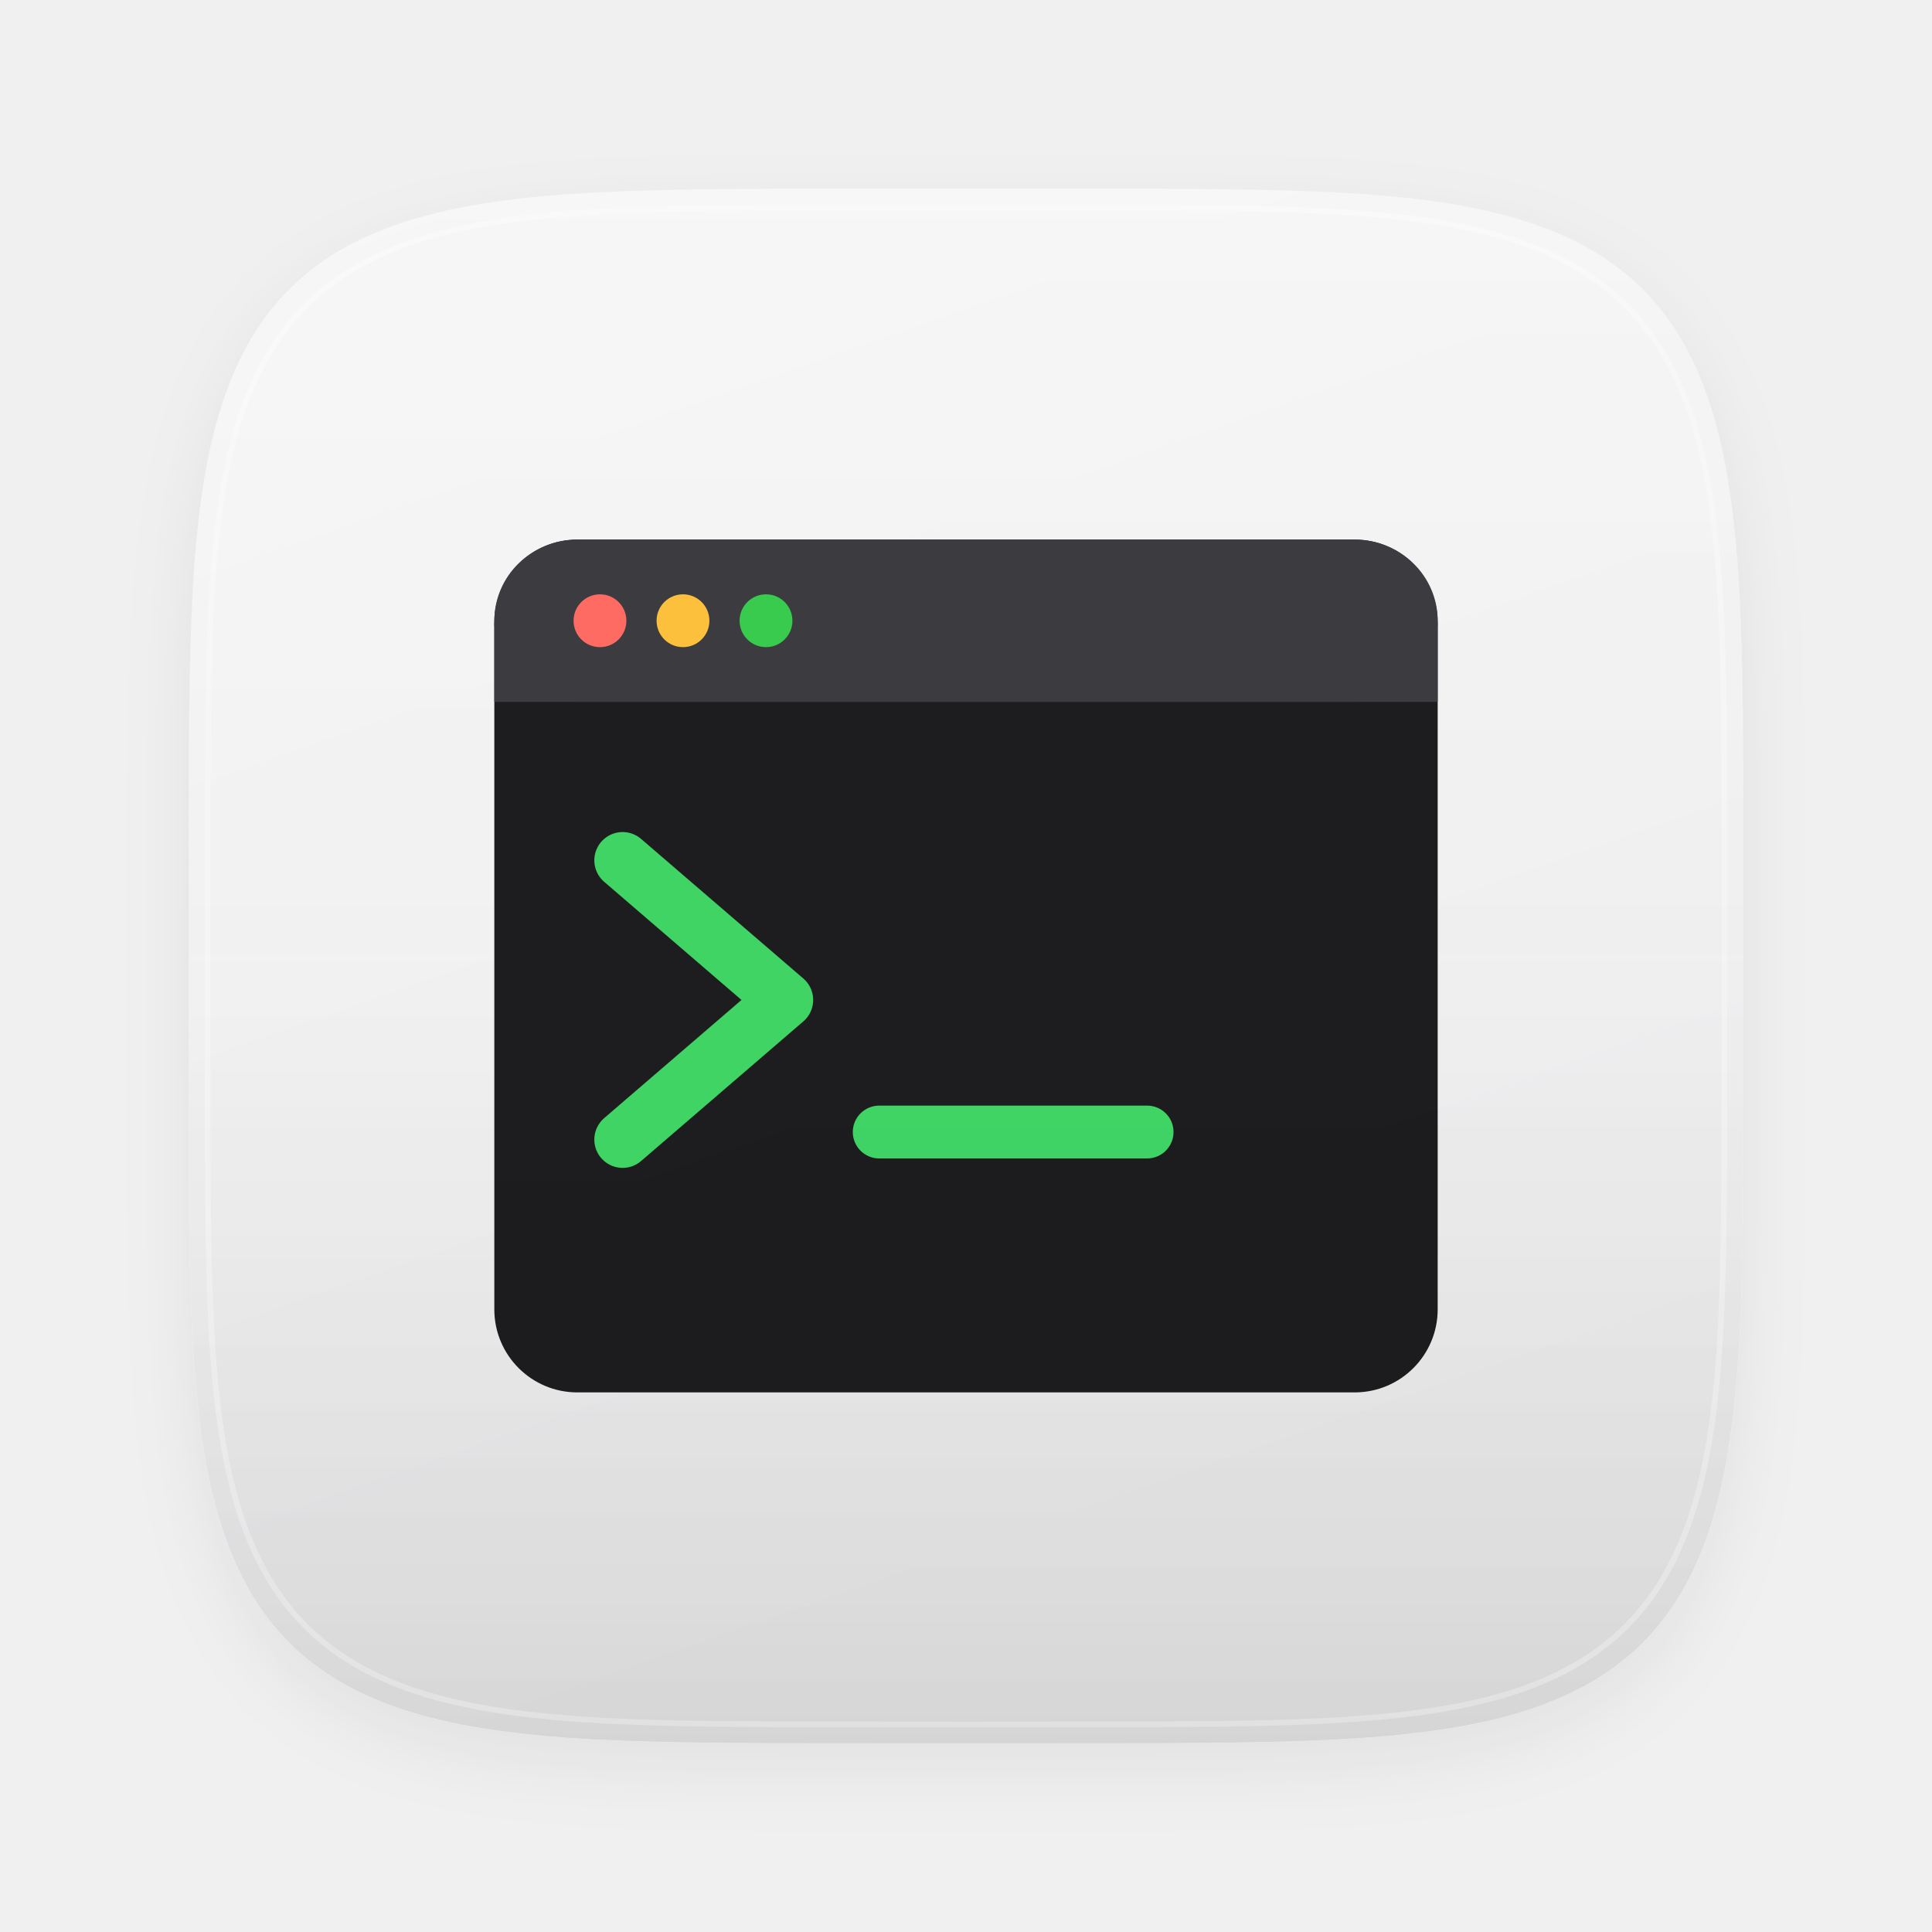
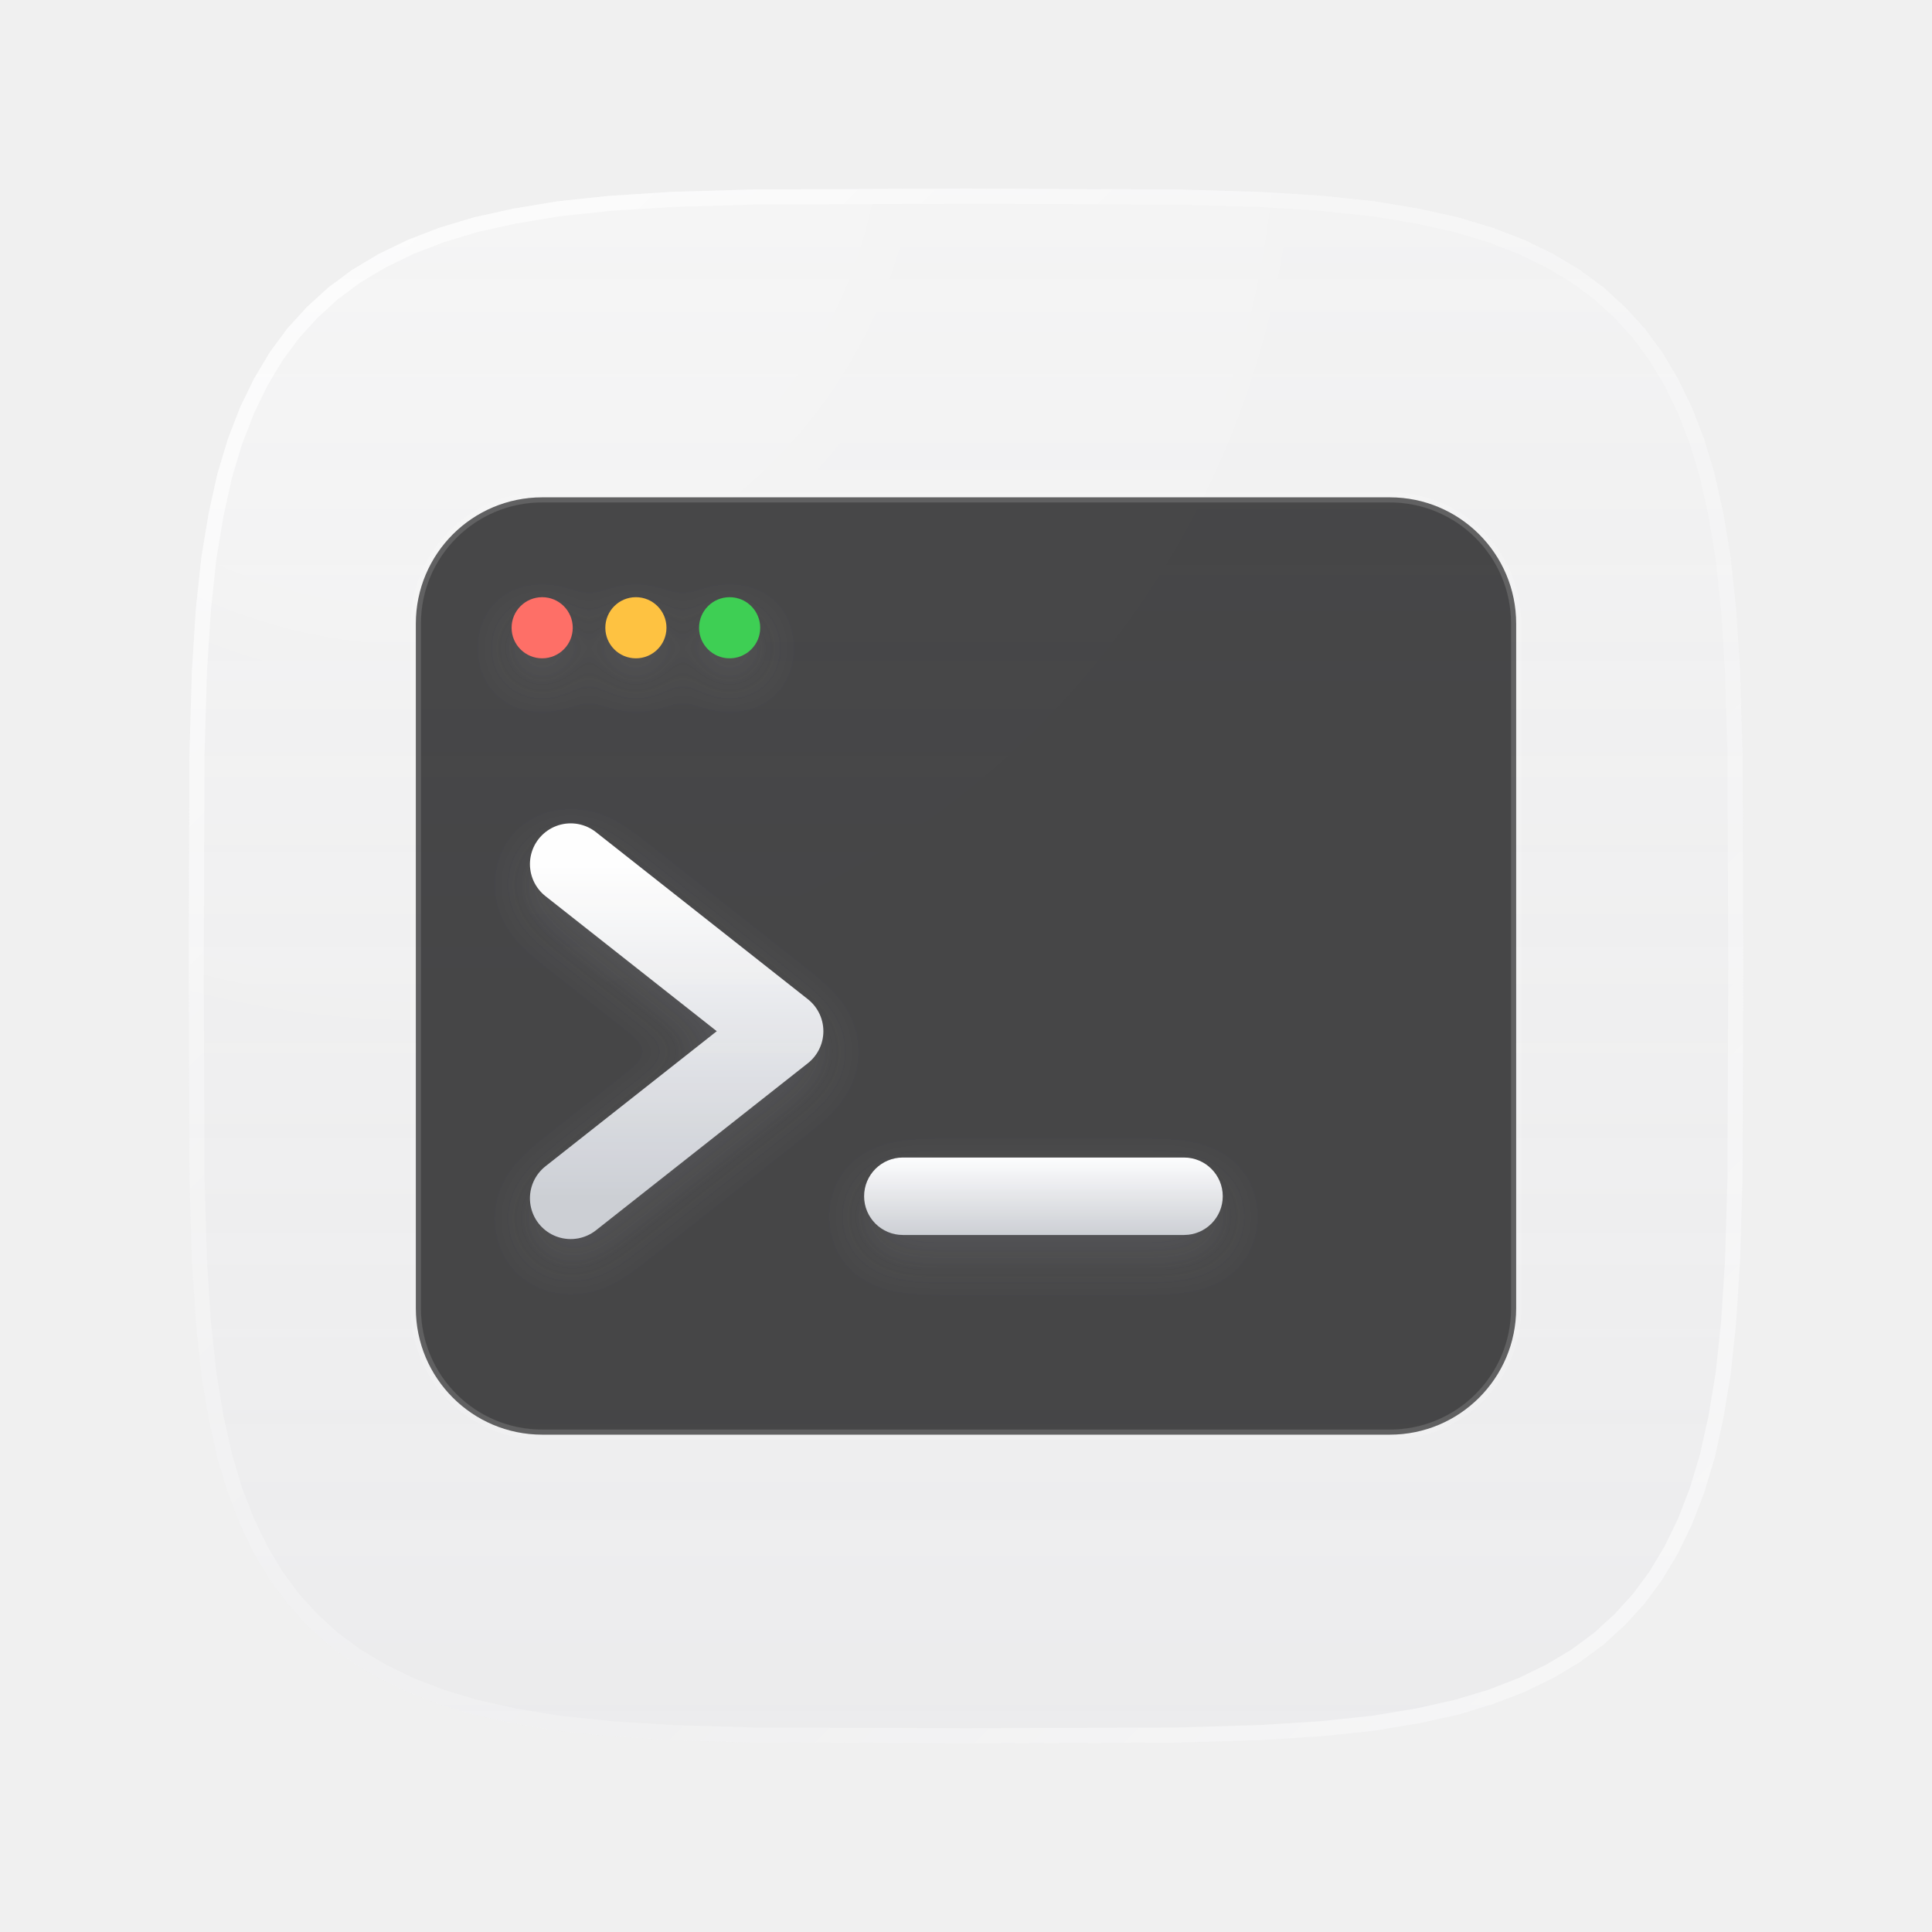
<svg xmlns="http://www.w3.org/2000/svg" viewBox="0 0 1024 1024" width="1024" height="1024">
  <defs>
-     <linearGradient id="plate" x1="0" y1="0" x2="0.35" y2="1">
-       <stop offset="0" stop-color="#FFFFFF" />
-       <stop offset="1" stop-color="#E6E6EA" />
+     <linearGradient id="prompt" x1="0" y1="0" x2="0" y2="1">
+       <stop offset="0" stop-color="#FFFFFF" stop-opacity="1" />
+       <stop offset="1" stop-color="#C9CCD2" stop-opacity="1" />
    </linearGradient>
-     <linearGradient id="gloss" x1="0" y1="0" x2="0" y2="1">
-       <stop offset="0" stop-color="#FFFFFF" stop-opacity=".30" />
-       <stop offset=".45" stop-color="#FFFFFF" stop-opacity=".04" />
-       <stop offset="1" stop-color="#000000" stop-opacity=".10" />
+     <clipPath id="sq">
+       <path d="M924.0 512.0L923.6 624.4L922.3 668.2L920.2 701.2L917.3 728.5L913.4 752.0L908.8 772.8L903.2 791.4L896.7 808.2L889.3 823.4L881.0 837.3L871.7 849.9L861.3 861.3L849.9 871.7L837.3 881.0L823.4 889.3L808.2 896.7L791.4 903.2L772.8 908.8L752.0 913.4L728.5 917.3L701.2 920.2L668.2 922.3L624.4 923.6L512.0 924.0L399.6 923.6L355.8 922.3L322.8 920.2L295.5 917.3L272.0 913.4L251.2 908.8L232.6 903.2L215.8 896.7L200.6 889.3L186.7 881.0L174.1 871.7L162.7 861.3L152.3 849.9L143.0 837.3L134.7 823.4L127.3 808.2L120.8 791.4L115.2 772.8L110.6 752.0L106.7 728.5L103.8 701.2L101.7 668.2L100.4 624.4L100.0 512.0L100.4 399.6L101.7 355.8L103.8 322.8L106.7 295.5L110.6 272.0L115.2 251.2L120.8 232.6L127.3 215.8L134.7 200.6L143.0 186.7L152.3 174.1L162.7 162.7L174.1 152.3L186.7 143.0L200.6 134.7L215.8 127.3L232.6 120.8L251.2 115.2L272.0 110.6L295.5 106.7L322.8 103.8L355.8 101.7L399.6 100.4L512.0 100.0L624.4 100.4L668.2 101.7L701.2 103.8L728.5 106.7L752.0 110.6L772.8 115.2L791.4 120.8L808.2 127.3L823.4 134.7L837.3 143.0L849.9 152.3L861.3 162.7L871.7 174.1L881.0 186.7L889.3 200.6L896.7 215.8L903.2 232.6L908.8 251.2L913.4 272.0L917.3 295.5L920.2 322.8L922.3 355.8L923.6 399.6Z" />
+     </clipPath>
+     <linearGradient id="body" x1="0" y1="0" x2="0" y2="1">
+       <stop offset="0" stop-color="#FFFFFF" stop-opacity="0.3" />
+       <stop offset="1" stop-color="#DCDCE2" stop-opacity="0.22" />
    </linearGradient>
-     <filter id="contact" x="-20%" y="-20%" width="140%" height="140%">
-       <feDropShadow dx="0" dy="14" stdDeviation="18" flood-color="#000" flood-opacity=".22" />
+     <radialGradient id="sheen" cx=".22" cy=".06" r=".9">
+       <stop offset="0" stop-color="#FFFFFF" stop-opacity=".22" />
+       <stop offset=".6" stop-color="#FFFFFF" stop-opacity="0" />
+     </radialGradient>
+     <linearGradient id="rim" x1="0" y1="0" x2="1" y2="1">
+       <stop offset="0" stop-color="#FFFFFF" stop-opacity=".78" />
+       <stop offset=".32" stop-color="#FFFFFF" stop-opacity=".28" />
+       <stop offset=".62" stop-color="#FFFFFF" stop-opacity=".2" />
+       <stop offset="1" stop-color="#FFFFFF" stop-opacity=".6" />
+     </linearGradient>
+     <linearGradient id="frost" x1="0" y1="0" x2="0" y2="1">
+       <stop offset="0" stop-color="#FFFFFF" stop-opacity="1" />
+       <stop offset="1" stop-color="#E9E9EA" stop-opacity="0.82" />
+     </linearGradient>
+     <linearGradient id="edge" x1="0" y1="0" x2="0" y2="1">
+       <stop offset="0" stop-color="#FFFFFF" stop-opacity="0.95" />
+       <stop offset="1" stop-color="#FFFFFF" stop-opacity="0.3" />
+     </linearGradient>
+     <filter id="lift" x="-20%" y="-20%" width="140%" height="150%">
+       <feDropShadow dx="0" dy="10" stdDeviation="12" flood-color="#6E6E71" flood-opacity=".3" />
    </filter>
-     <clipPath id="clip">
-       <path d="M 924.00 512.00 L 923.92 615.21 L 923.67 648.16 L 923.27 672.08 L 922.70 691.52 L 921.96 708.17 L 921.07 722.86 L 920.00 736.08 L 918.77 748.14 L 917.38 759.25 L 915.81 769.57 L 914.08 779.20 L 912.17 788.25 L 910.10 796.76 L 907.84 804.80 L 905.41 812.41 L 902.80 819.63 L 900.01 826.48 L 897.04 833.00 L 893.87 839.20 L 890.51 845.11 L 886.96 850.73 L 883.20 856.09 L 879.24 861.19 L 875.06 866.05 L 870.67 870.67 L 866.05 875.06 L 861.19 879.24 L 856.09 883.20 L 850.73 886.96 L 845.11 890.51 L 839.20 893.87 L 833.00 897.04 L 826.48 900.01 L 819.63 902.80 L 812.41 905.41 L 804.80 907.84 L 796.76 910.10 L 788.25 912.17 L 779.20 914.08 L 769.57 915.81 L 759.25 917.38 L 748.14 918.77 L 736.08 920.00 L 722.86 921.07 L 708.17 921.96 L 691.52 922.70 L 672.08 923.27 L 648.16 923.67 L 615.21 923.92 L 512.00 924.00 L 408.79 923.92 L 375.84 923.67 L 351.92 923.27 L 332.48 922.70 L 315.83 921.96 L 301.14 921.07 L 287.92 920.00 L 275.86 918.77 L 264.75 917.38 L 254.43 915.81 L 244.80 914.08 L 235.75 912.17 L 227.24 910.10 L 219.20 907.84 L 211.59 905.41 L 204.37 902.80 L 197.52 900.01 L 191.00 897.04 L 184.80 893.87 L 178.89 890.51 L 173.27 886.96 L 167.91 883.20 L 162.81 879.24 L 157.95 875.06 L 153.33 870.67 L 148.94 866.05 L 144.76 861.19 L 140.80 856.09 L 137.04 850.73 L 133.49 845.11 L 130.13 839.20 L 126.96 833.00 L 123.99 826.48 L 121.20 819.63 L 118.59 812.41 L 116.16 804.80 L 113.90 796.76 L 111.83 788.25 L 109.92 779.20 L 108.19 769.57 L 106.62 759.25 L 105.23 748.14 L 104.00 736.08 L 102.93 722.86 L 102.04 708.17 L 101.30 691.52 L 100.73 672.08 L 100.33 648.16 L 100.08 615.21 L 100.00 512.00 L 100.08 408.79 L 100.33 375.84 L 100.73 351.92 L 101.30 332.48 L 102.04 315.83 L 102.93 301.14 L 104.00 287.92 L 105.23 275.86 L 106.62 264.75 L 108.19 254.43 L 109.92 244.80 L 111.83 235.75 L 113.90 227.24 L 116.16 219.20 L 118.59 211.59 L 121.20 204.37 L 123.99 197.52 L 126.96 191.00 L 130.13 184.80 L 133.49 178.89 L 137.04 173.27 L 140.80 167.91 L 144.76 162.81 L 148.94 157.95 L 153.33 153.33 L 157.95 148.94 L 162.81 144.76 L 167.91 140.80 L 173.27 137.04 L 178.89 133.49 L 184.80 130.13 L 191.00 126.96 L 197.52 123.99 L 204.37 121.20 L 211.59 118.59 L 219.20 116.16 L 227.24 113.90 L 235.75 111.83 L 244.80 109.92 L 254.43 108.19 L 264.75 106.62 L 275.86 105.23 L 287.92 104.00 L 301.14 102.93 L 315.83 102.04 L 332.48 101.30 L 351.92 100.73 L 375.84 100.33 L 408.79 100.08 L 512.00 100.00 L 615.21 100.08 L 648.16 100.33 L 672.08 100.73 L 691.52 101.30 L 708.17 102.04 L 722.86 102.93 L 736.08 104.00 L 748.14 105.23 L 759.25 106.62 L 769.57 108.19 L 779.20 109.92 L 788.25 111.83 L 796.76 113.90 L 804.80 116.16 L 812.41 118.59 L 819.63 121.20 L 826.48 123.99 L 833.00 126.96 L 839.20 130.13 L 845.11 133.49 L 850.73 137.04 L 856.09 140.80 L 861.19 144.76 L 866.05 148.94 L 870.67 153.33 L 875.06 157.95 L 879.24 162.81 L 883.20 167.91 L 886.96 173.27 L 890.51 178.89 L 893.87 184.80 L 897.04 191.00 L 900.01 197.52 L 902.80 204.37 L 905.41 211.59 L 907.84 219.20 L 910.10 227.24 L 912.17 235.75 L 914.08 244.80 L 915.81 254.43 L 917.38 264.75 L 918.77 275.86 L 920.00 287.92 L 921.07 301.14 L 921.96 315.83 L 922.70 332.48 L 923.27 351.92 L 923.67 375.84 L 923.92 408.79 Z" />
-     </clipPath>
  </defs>
-   <path d="M 924.00 512.00 L 923.92 615.21 L 923.67 648.16 L 923.27 672.08 L 922.70 691.52 L 921.96 708.17 L 921.07 722.86 L 920.00 736.08 L 918.77 748.14 L 917.38 759.25 L 915.81 769.57 L 914.08 779.20 L 912.17 788.25 L 910.10 796.76 L 907.84 804.80 L 905.41 812.41 L 902.80 819.63 L 900.01 826.48 L 897.04 833.00 L 893.87 839.20 L 890.51 845.11 L 886.96 850.73 L 883.20 856.09 L 879.24 861.19 L 875.06 866.05 L 870.67 870.67 L 866.05 875.06 L 861.19 879.24 L 856.09 883.20 L 850.73 886.96 L 845.11 890.51 L 839.20 893.87 L 833.00 897.04 L 826.48 900.01 L 819.63 902.80 L 812.41 905.41 L 804.80 907.84 L 796.76 910.10 L 788.25 912.17 L 779.20 914.08 L 769.57 915.81 L 759.25 917.38 L 748.14 918.77 L 736.08 920.00 L 722.86 921.07 L 708.17 921.96 L 691.52 922.70 L 672.08 923.27 L 648.16 923.67 L 615.21 923.92 L 512.00 924.00 L 408.79 923.92 L 375.84 923.67 L 351.92 923.27 L 332.48 922.70 L 315.83 921.96 L 301.14 921.07 L 287.92 920.00 L 275.86 918.77 L 264.75 917.38 L 254.43 915.81 L 244.80 914.08 L 235.75 912.17 L 227.24 910.10 L 219.20 907.84 L 211.59 905.41 L 204.37 902.80 L 197.52 900.01 L 191.00 897.04 L 184.80 893.87 L 178.89 890.51 L 173.27 886.96 L 167.91 883.20 L 162.81 879.24 L 157.95 875.06 L 153.33 870.67 L 148.94 866.05 L 144.76 861.19 L 140.80 856.09 L 137.04 850.73 L 133.49 845.11 L 130.13 839.20 L 126.96 833.00 L 123.99 826.48 L 121.20 819.63 L 118.59 812.41 L 116.16 804.80 L 113.90 796.76 L 111.83 788.25 L 109.92 779.20 L 108.19 769.57 L 106.62 759.25 L 105.23 748.14 L 104.00 736.08 L 102.93 722.86 L 102.04 708.17 L 101.30 691.52 L 100.73 672.08 L 100.33 648.16 L 100.08 615.21 L 100.00 512.00 L 100.08 408.79 L 100.33 375.84 L 100.73 351.92 L 101.30 332.48 L 102.04 315.83 L 102.93 301.14 L 104.00 287.92 L 105.23 275.86 L 106.62 264.75 L 108.19 254.43 L 109.92 244.80 L 111.83 235.75 L 113.90 227.24 L 116.16 219.20 L 118.59 211.59 L 121.20 204.37 L 123.99 197.52 L 126.96 191.00 L 130.13 184.80 L 133.49 178.89 L 137.04 173.27 L 140.80 167.91 L 144.76 162.81 L 148.94 157.95 L 153.33 153.33 L 157.95 148.94 L 162.81 144.76 L 167.91 140.80 L 173.27 137.04 L 178.89 133.49 L 184.80 130.13 L 191.00 126.96 L 197.52 123.99 L 204.37 121.20 L 211.59 118.59 L 219.20 116.16 L 227.24 113.90 L 235.75 111.83 L 244.80 109.92 L 254.43 108.19 L 264.75 106.62 L 275.86 105.23 L 287.92 104.00 L 301.14 102.93 L 315.83 102.04 L 332.48 101.30 L 351.92 100.73 L 375.84 100.33 L 408.79 100.08 L 512.00 100.00 L 615.21 100.08 L 648.16 100.33 L 672.08 100.73 L 691.52 101.30 L 708.17 102.04 L 722.86 102.93 L 736.08 104.00 L 748.14 105.23 L 759.25 106.62 L 769.57 108.19 L 779.20 109.92 L 788.25 111.83 L 796.76 113.90 L 804.80 116.16 L 812.41 118.59 L 819.63 121.20 L 826.48 123.99 L 833.00 126.96 L 839.20 130.13 L 845.11 133.49 L 850.73 137.04 L 856.09 140.80 L 861.19 144.76 L 866.05 148.94 L 870.67 153.33 L 875.06 157.95 L 879.24 162.81 L 883.20 167.91 L 886.96 173.27 L 890.51 178.89 L 893.87 184.80 L 897.04 191.00 L 900.01 197.52 L 902.80 204.37 L 905.41 211.59 L 907.84 219.20 L 910.10 227.24 L 912.17 235.75 L 914.08 244.80 L 915.81 254.43 L 917.38 264.75 L 918.77 275.86 L 920.00 287.92 L 921.07 301.14 L 921.96 315.83 L 922.70 332.48 L 923.27 351.92 L 923.67 375.84 L 923.92 408.79 Z" fill="url(#plate)" opacity=".28" filter="url(#contact)" />
-   <g clip-path="url(#clip)">
-     <path d="M 924.00 512.00 L 923.92 615.21 L 923.67 648.16 L 923.27 672.08 L 922.70 691.52 L 921.96 708.17 L 921.07 722.86 L 920.00 736.08 L 918.77 748.14 L 917.38 759.25 L 915.81 769.57 L 914.08 779.20 L 912.17 788.25 L 910.10 796.76 L 907.84 804.80 L 905.41 812.41 L 902.80 819.63 L 900.01 826.48 L 897.04 833.00 L 893.87 839.20 L 890.51 845.11 L 886.96 850.73 L 883.20 856.09 L 879.24 861.19 L 875.06 866.05 L 870.67 870.67 L 866.05 875.06 L 861.19 879.24 L 856.09 883.20 L 850.73 886.96 L 845.11 890.51 L 839.20 893.87 L 833.00 897.04 L 826.48 900.01 L 819.63 902.80 L 812.41 905.41 L 804.80 907.84 L 796.76 910.10 L 788.25 912.17 L 779.20 914.08 L 769.57 915.81 L 759.25 917.38 L 748.14 918.77 L 736.08 920.00 L 722.86 921.07 L 708.17 921.96 L 691.52 922.70 L 672.08 923.27 L 648.16 923.67 L 615.21 923.92 L 512.00 924.00 L 408.79 923.92 L 375.84 923.67 L 351.92 923.27 L 332.48 922.70 L 315.83 921.96 L 301.14 921.07 L 287.92 920.00 L 275.86 918.77 L 264.75 917.38 L 254.43 915.81 L 244.80 914.08 L 235.75 912.17 L 227.24 910.10 L 219.20 907.84 L 211.59 905.41 L 204.37 902.80 L 197.52 900.01 L 191.00 897.04 L 184.80 893.87 L 178.89 890.51 L 173.27 886.96 L 167.91 883.20 L 162.81 879.24 L 157.95 875.06 L 153.33 870.67 L 148.94 866.05 L 144.76 861.19 L 140.80 856.09 L 137.04 850.73 L 133.49 845.11 L 130.13 839.20 L 126.96 833.00 L 123.99 826.48 L 121.20 819.63 L 118.59 812.41 L 116.16 804.80 L 113.90 796.76 L 111.83 788.25 L 109.92 779.20 L 108.19 769.57 L 106.62 759.25 L 105.23 748.14 L 104.00 736.08 L 102.93 722.86 L 102.04 708.17 L 101.30 691.52 L 100.73 672.08 L 100.33 648.16 L 100.08 615.21 L 100.00 512.00 L 100.08 408.79 L 100.33 375.84 L 100.73 351.92 L 101.30 332.48 L 102.04 315.83 L 102.93 301.14 L 104.00 287.92 L 105.23 275.86 L 106.62 264.75 L 108.19 254.43 L 109.92 244.80 L 111.83 235.75 L 113.90 227.24 L 116.16 219.20 L 118.59 211.59 L 121.20 204.37 L 123.99 197.52 L 126.96 191.00 L 130.13 184.80 L 133.49 178.89 L 137.04 173.27 L 140.80 167.91 L 144.76 162.81 L 148.94 157.95 L 153.33 153.33 L 157.95 148.94 L 162.81 144.76 L 167.91 140.80 L 173.27 137.04 L 178.89 133.49 L 184.80 130.13 L 191.00 126.96 L 197.52 123.99 L 204.37 121.20 L 211.59 118.59 L 219.20 116.16 L 227.24 113.90 L 235.75 111.83 L 244.80 109.92 L 254.43 108.19 L 264.75 106.62 L 275.86 105.23 L 287.92 104.00 L 301.14 102.93 L 315.83 102.04 L 332.48 101.30 L 351.92 100.73 L 375.84 100.33 L 408.79 100.08 L 512.00 100.00 L 615.21 100.08 L 648.16 100.33 L 672.08 100.73 L 691.52 101.30 L 708.17 102.04 L 722.86 102.93 L 736.08 104.00 L 748.14 105.23 L 759.25 106.62 L 769.57 108.19 L 779.20 109.92 L 788.25 111.83 L 796.76 113.90 L 804.80 116.16 L 812.41 118.59 L 819.63 121.20 L 826.48 123.99 L 833.00 126.96 L 839.20 130.13 L 845.11 133.49 L 850.73 137.04 L 856.09 140.80 L 861.19 144.76 L 866.05 148.94 L 870.67 153.33 L 875.06 157.95 L 879.24 162.81 L 883.20 167.91 L 886.96 173.27 L 890.51 178.89 L 893.87 184.80 L 897.04 191.00 L 900.01 197.52 L 902.80 204.37 L 905.41 211.59 L 907.84 219.20 L 910.10 227.24 L 912.17 235.75 L 914.08 244.80 L 915.81 254.43 L 917.38 264.75 L 918.77 275.86 L 920.00 287.92 L 921.07 301.14 L 921.96 315.83 L 922.70 332.48 L 923.27 351.92 L 923.67 375.84 L 923.92 408.79 Z" fill="url(#gloss)" />
-     <path d="M 914.00 512.00 L 913.92 612.71 L 913.68 644.86 L 913.29 668.20 L 912.73 687.17 L 912.01 703.41 L 911.14 717.74 L 910.10 730.64 L 908.90 742.40 L 907.54 753.25 L 906.01 763.32 L 904.32 772.72 L 902.46 781.54 L 900.43 789.85 L 898.24 797.69 L 895.86 805.12 L 893.32 812.16 L 890.60 818.85 L 887.69 825.21 L 884.60 831.26 L 881.33 837.02 L 877.86 842.51 L 874.19 847.74 L 870.32 852.71 L 866.25 857.45 L 861.96 861.96 L 857.45 866.25 L 852.71 870.32 L 847.74 874.19 L 842.51 877.86 L 837.02 881.33 L 831.26 884.60 L 825.21 887.69 L 818.85 890.60 L 812.16 893.32 L 805.12 895.86 L 797.69 898.24 L 789.85 900.43 L 781.54 902.46 L 772.72 904.32 L 763.32 906.01 L 753.25 907.54 L 742.40 908.90 L 730.64 910.10 L 717.74 911.14 L 703.41 912.01 L 687.17 912.73 L 668.20 913.29 L 644.86 913.68 L 612.71 913.92 L 512.00 914.00 L 411.29 913.92 L 379.14 913.68 L 355.80 913.29 L 336.83 912.73 L 320.59 912.01 L 306.26 911.14 L 293.36 910.10 L 281.60 908.90 L 270.75 907.54 L 260.68 906.01 L 251.28 904.32 L 242.46 902.46 L 234.15 900.43 L 226.31 898.24 L 218.88 895.86 L 211.84 893.32 L 205.15 890.60 L 198.79 887.69 L 192.74 884.60 L 186.98 881.33 L 181.49 877.86 L 176.26 874.19 L 171.29 870.32 L 166.55 866.25 L 162.04 861.96 L 157.75 857.45 L 153.68 852.71 L 149.81 847.74 L 146.14 842.51 L 142.67 837.02 L 139.40 831.26 L 136.31 825.21 L 133.40 818.85 L 130.68 812.16 L 128.14 805.12 L 125.76 797.69 L 123.57 789.85 L 121.54 781.54 L 119.68 772.72 L 117.99 763.32 L 116.46 753.25 L 115.10 742.40 L 113.90 730.64 L 112.86 717.74 L 111.99 703.41 L 111.27 687.17 L 110.71 668.20 L 110.32 644.86 L 110.08 612.71 L 110.00 512.00 L 110.08 411.29 L 110.32 379.14 L 110.71 355.80 L 111.27 336.83 L 111.99 320.59 L 112.86 306.26 L 113.90 293.36 L 115.10 281.60 L 116.46 270.75 L 117.99 260.68 L 119.68 251.28 L 121.54 242.46 L 123.57 234.15 L 125.76 226.31 L 128.14 218.88 L 130.68 211.84 L 133.40 205.15 L 136.31 198.79 L 139.40 192.74 L 142.67 186.98 L 146.14 181.49 L 149.81 176.26 L 153.68 171.29 L 157.75 166.55 L 162.04 162.04 L 166.55 157.75 L 171.29 153.68 L 176.26 149.81 L 181.49 146.14 L 186.98 142.67 L 192.74 139.40 L 198.79 136.31 L 205.15 133.40 L 211.84 130.68 L 218.88 128.14 L 226.31 125.76 L 234.15 123.57 L 242.46 121.54 L 251.28 119.68 L 260.68 117.99 L 270.75 116.46 L 281.60 115.10 L 293.36 113.90 L 306.26 112.86 L 320.59 111.99 L 336.83 111.27 L 355.80 110.71 L 379.14 110.32 L 411.29 110.08 L 512.00 110.00 L 612.71 110.08 L 644.86 110.32 L 668.20 110.71 L 687.17 111.27 L 703.41 111.99 L 717.74 112.86 L 730.64 113.90 L 742.40 115.10 L 753.25 116.46 L 763.32 117.99 L 772.72 119.68 L 781.54 121.54 L 789.85 123.57 L 797.69 125.76 L 805.12 128.14 L 812.16 130.68 L 818.85 133.40 L 825.21 136.31 L 831.26 139.40 L 837.02 142.67 L 842.51 146.14 L 847.74 149.81 L 852.71 153.68 L 857.45 157.75 L 861.96 162.04 L 866.25 166.55 L 870.32 171.29 L 874.19 176.26 L 877.86 181.49 L 881.33 186.98 L 884.60 192.74 L 887.69 198.79 L 890.60 205.15 L 893.32 211.84 L 895.86 218.88 L 898.24 226.31 L 900.43 234.15 L 902.46 242.46 L 904.32 251.28 L 906.01 260.68 L 907.54 270.75 L 908.90 281.60 L 910.10 293.36 L 911.14 306.26 L 912.01 320.59 L 912.73 336.83 L 913.29 355.80 L 913.68 379.14 L 913.92 411.29 Z" fill="none" stroke="#FFFFFF" stroke-opacity=".28" stroke-width="3" />
+   <g clip-path="url(#sq)">
+     <rect x="0" y="0" width="1024" height="1024" fill="url(#body)" />
+     <rect x="0" y="0" width="1024" height="1024" fill="url(#sheen)" />
+     <path d="M924.0 512.0L923.6 624.4L922.3 668.2L920.2 701.2L917.3 728.5L913.4 752.0L908.8 772.8L903.2 791.4L896.7 808.2L889.3 823.4L881.0 837.3L871.7 849.9L861.3 861.3L849.9 871.7L837.3 881.0L823.4 889.3L808.2 896.7L791.4 903.2L772.8 908.8L752.0 913.4L728.5 917.3L701.2 920.2L668.2 922.3L624.4 923.6L512.0 924.0L399.6 923.6L355.8 922.3L322.8 920.2L295.5 917.3L272.0 913.4L251.2 908.8L232.6 903.2L215.8 896.7L200.6 889.3L186.7 881.0L174.1 871.7L162.7 861.3L152.3 849.9L143.0 837.3L134.7 823.4L127.3 808.2L120.8 791.4L115.2 772.8L110.6 752.0L106.7 728.5L103.8 701.2L101.7 668.2L100.4 624.4L100.0 512.0L100.4 399.6L101.7 355.8L103.8 322.8L106.7 295.5L110.6 272.0L115.2 251.2L120.8 232.6L127.3 215.8L134.7 200.6L143.0 186.7L152.3 174.1L162.7 162.7L174.1 152.3L186.7 143.0L200.6 134.7L215.8 127.3L232.6 120.8L251.2 115.2L272.0 110.6L295.5 106.7L322.8 103.8L355.8 101.7L399.6 100.4L512.0 100.0L624.4 100.4L668.2 101.7L701.2 103.8L728.5 106.7L752.0 110.6L772.8 115.2L791.4 120.8L808.2 127.3L823.4 134.7L837.3 143.0L849.9 152.3L861.3 162.7L871.7 174.1L881.0 186.7L889.3 200.6L896.7 215.8L903.2 232.6L908.8 251.2L913.4 272.0L917.3 295.5L920.2 322.8L922.3 355.8L923.6 399.6Z" fill="none" stroke="url(#rim)" stroke-width="16" />
  </g>
-   <g opacity=".92">
-     <rect x="262" y="286" width="500" height="452" rx="44" fill="#0B0B0D" />
-     <rect x="262" y="286" width="500" height="86" rx="44" fill="#2C2C31" />
-     <rect x="262" y="330" width="500" height="42" fill="#2C2C31" />
-     <circle cx="318" cy="329" r="14" fill="#FF5F57" />
-     <circle cx="362" cy="329" r="14" fill="#FEBC2E" />
-     <circle cx="406" cy="329" r="14" fill="#28C840" />
-     <path d="M330 456l86 74-86 74" stroke="#30D158" stroke-width="30" fill="none" stroke-linecap="round" stroke-linejoin="round" />
-     <rect x="452" y="586" width="170" height="28" rx="14" fill="#30D158" />
+   <g opacity=".9">
+     <g transform="translate(512 512) scale(1.08) translate(-512 -512)">
+       <rect x="242" y="282" width="540" height="460" rx="62" fill="#0B0B0D" fill-opacity=".82" stroke="#FFFFFF" stroke-opacity=".14" stroke-width="5" />
+       <g filter="url(#lift)">
+         <circle cx="304" cy="346" r="15" fill="#FF6159" />
+         <circle cx="350" cy="346" r="15" fill="#FFBD2E" />
+         <circle cx="396" cy="346" r="15" fill="#2ACB42" />
+         <path d="M318 462l104 82-104 82" fill="none" stroke="url(#prompt)" stroke-width="40" stroke-linecap="round" stroke-linejoin="round" />
+         <rect x="462" y="606" width="176" height="38" rx="19" fill="url(#prompt)" />
+       </g>
+     </g>
  </g>
</svg>
